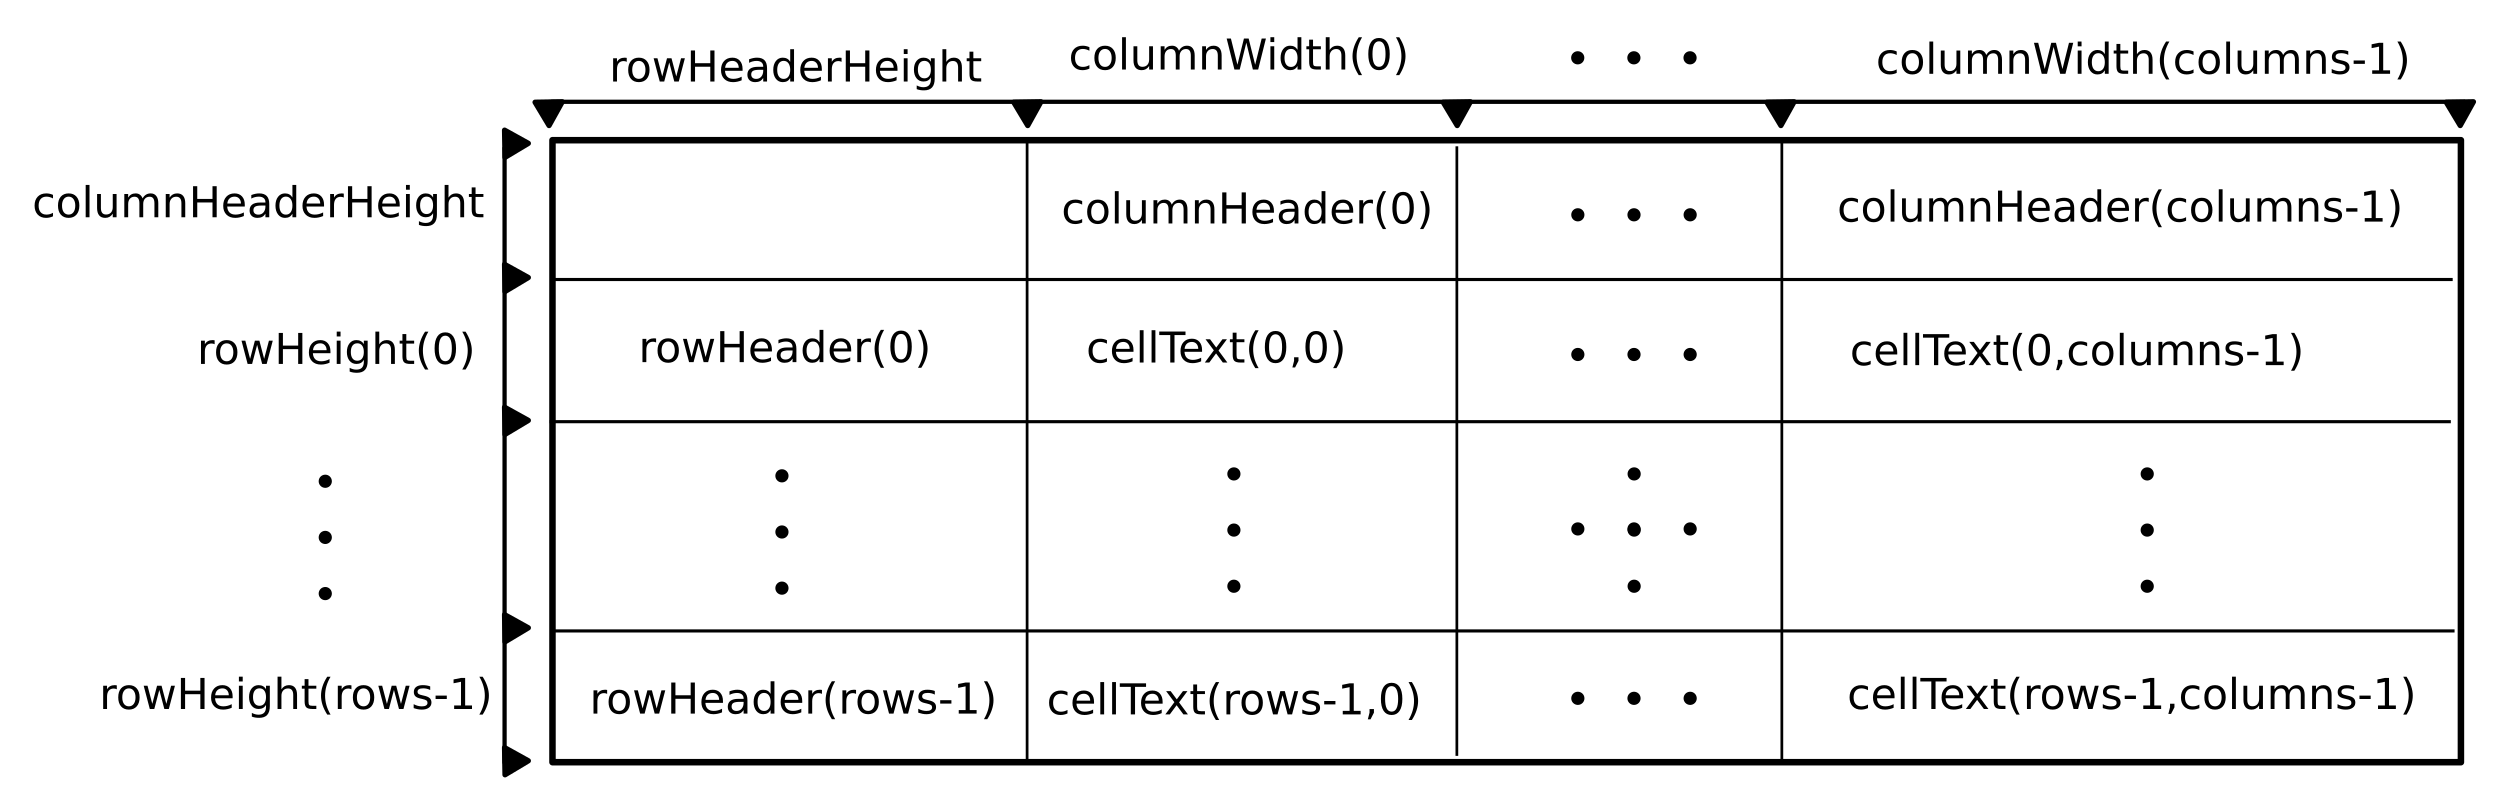
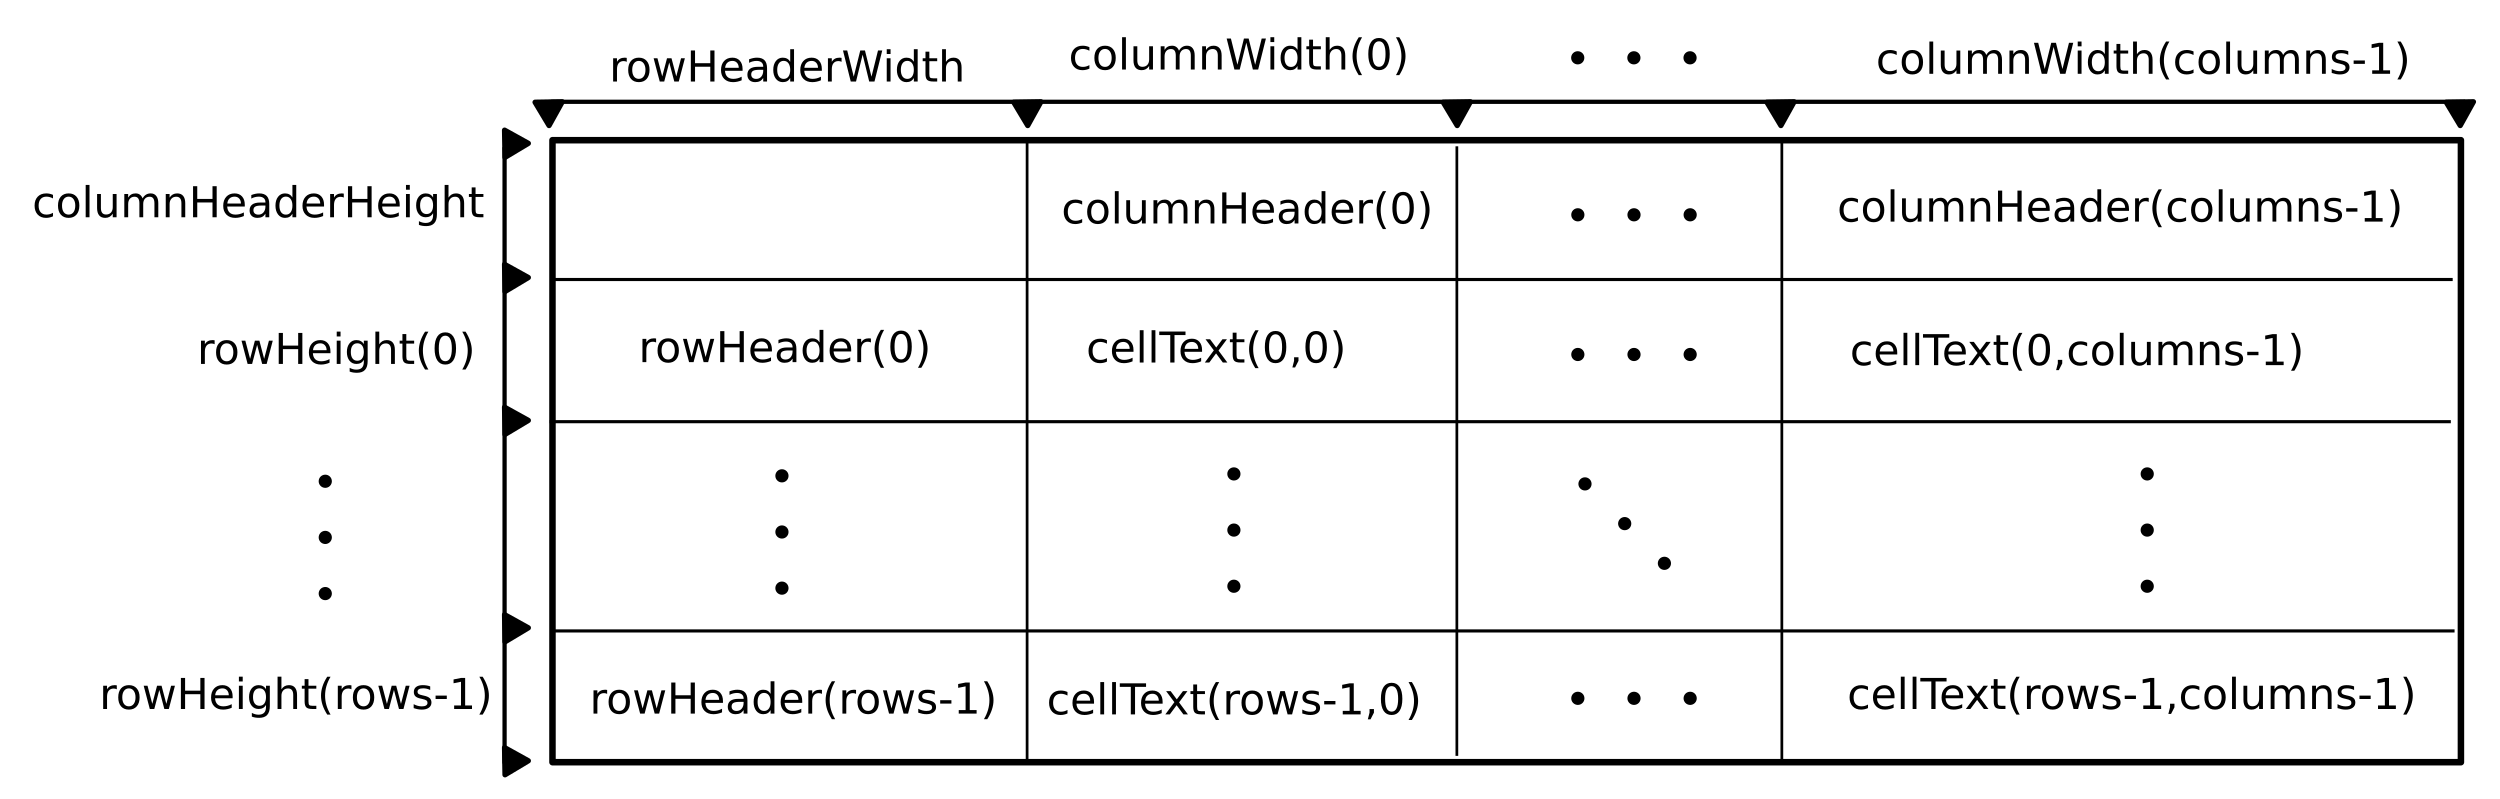
<svg xmlns="http://www.w3.org/2000/svg" width="940.11" height="300.34" id="svg2" version="1.1">
  <defs id="defs4">
    </defs>
  <g id="layer1" transform="translate(-104.5845,-469.6229)">
    <rect style="color:#000000;fill:none;stroke:#000000;stroke-width:2.447;stroke-linecap:round;stroke-linejoin:round;stroke-miterlimit:4;stroke-opacity:1;stroke-dasharray:none;stroke-dashoffset:0;marker:none;visibility:visible;display:inline;overflow:visible;enable-background:accumulate" id="rect2816" width="717.661" height="233.908" x="312.339" y="522.337" />
    <path style="fill:none;stroke:#000000;stroke-width:1.178px;stroke-linecap:butt;stroke-linejoin:miter;stroke-opacity:1" d="m 311.983,574.73 714.923,0" id="path2818" />
    <path style="fill:none;stroke:#000000;stroke-width:1.178px;stroke-linecap:butt;stroke-linejoin:miter;stroke-opacity:1" d="m 311.281,628.194 714.923,0" id="path2818-1" />
    <path style="fill:none;stroke:#000000;stroke-width:1.031px;stroke-linecap:butt;stroke-linejoin:miter;stroke-opacity:1" d="m 490.82,522.164 0,233.244" id="path2842" />
    <path style="fill:none;stroke:#000000;stroke-width:1.178px;stroke-linecap:butt;stroke-linejoin:miter;stroke-opacity:1" d="m 312.686,706.882 714.923,0" id="path2818-1-4" />
    <path style="fill:none;stroke:#000000;stroke-width:1.023px;stroke-linecap:butt;stroke-linejoin:miter;stroke-opacity:1" d="m 652.427,524.643 0,229.221" id="path2842-0" />
    <path style="fill:none;stroke:#000000;stroke-width:1.031px;stroke-linecap:butt;stroke-linejoin:miter;stroke-opacity:1" d="m 774.637,522.707 0,233.244" id="path2842-4" />
    <text xml:space="preserve" style="font-size:16px;font-style:normal;font-weight:normal;fill:#000000;fill-opacity:1;stroke:none;font-family:Bitstream Vera Sans" x="513.026" y="605.956" id="text2965">
      <tspan id="tspan2967" x="513.026" y="605.956">cellText(0,0)</tspan>
    </text>
    <text xml:space="preserve" style="font-size:16px;font-style:normal;font-weight:normal;fill:#000000;fill-opacity:1;stroke:none;font-family:Bitstream Vera Sans" x="498.193" y="738.259" id="text2965-4">
      <tspan x="498.193" y="738.259" id="tspan3016">cellText(rows-1,0)</tspan>
    </text>
    <text xml:space="preserve" style="font-size:16px;font-style:normal;font-weight:normal;fill:#000000;fill-opacity:1;stroke:none;font-family:Bitstream Vera Sans" x="800.229" y="606.939" id="text2965-1">
      <tspan id="tspan2967-7" x="800.229" y="606.939">cellText(0,columns-1)</tspan>
    </text>
    <text xml:space="preserve" style="font-size:16px;font-style:normal;font-weight:normal;fill:#000000;fill-opacity:1;stroke:none;font-family:Bitstream Vera Sans" x="799.219" y="736.238" id="text2965-15">
      <tspan id="tspan2967-2" x="799.219" y="736.238">cellText(rows-1,columns-1)</tspan>
    </text>
    <g id="g3053" transform="translate(-9.857143,-7.285714)">
      <path transform="matrix(0.3073323,0,0,0.3073323,367.1949,589.5227)" d="m 141.421,215.785 c 0,3.905 -3.166,7.071 -7.071,7.071 -3.905,0 -7.071,-3.166 -7.071,-7.071 0,-3.905 3.166,-7.071 7.071,-7.071 3.905,0 7.071,3.166 7.071,7.071 z" id="path2919-2" style="color:#000000;fill:#000000;stroke:#000000;stroke-width:2;stroke-linecap:round;stroke-linejoin:round;stroke-miterlimit:4;stroke-opacity:1;stroke-dasharray:none;stroke-dashoffset:0;marker:none;visibility:visible;display:inline;overflow:visible;enable-background:accumulate" />
      <path transform="matrix(0.3073323,0,0,0.3073323,367.1949,610.6408)" d="m 141.421,215.785 c 0,3.905 -3.166,7.071 -7.071,7.071 -3.905,0 -7.071,-3.166 -7.071,-7.071 0,-3.905 3.166,-7.071 7.071,-7.071 3.905,0 7.071,3.166 7.071,7.071 z" id="path2919-2-7" style="color:#000000;fill:#000000;stroke:#000000;stroke-width:2;stroke-linecap:round;stroke-linejoin:round;stroke-miterlimit:4;stroke-opacity:1;stroke-dasharray:none;stroke-dashoffset:0;marker:none;visibility:visible;display:inline;overflow:visible;enable-background:accumulate" />
      <path transform="matrix(0.3073323,0,0,0.3073323,367.1949,631.7589)" d="m 141.421,215.785 c 0,3.905 -3.166,7.071 -7.071,7.071 -3.905,0 -7.071,-3.166 -7.071,-7.071 0,-3.905 3.166,-7.071 7.071,-7.071 3.905,0 7.071,3.166 7.071,7.071 z" id="path2919-2-1" style="color:#000000;fill:#000000;stroke:#000000;stroke-width:2;stroke-linecap:round;stroke-linejoin:round;stroke-miterlimit:4;stroke-opacity:1;stroke-dasharray:none;stroke-dashoffset:0;marker:none;visibility:visible;display:inline;overflow:visible;enable-background:accumulate" />
    </g>
    <g transform="translate(160.0988,-8)" id="g3053-4">
-       <path transform="matrix(0.3073323,0,0,0.3073323,367.1949,589.5227)" d="m 141.421,215.785 a 7.071,7.071 0 1 1 -14.142,0 7.071,7.071 0 1 1 14.142,0 z" id="path2919-2-2" style="color:#000000;fill:#000000;stroke:#000000;stroke-width:2;stroke-linecap:round;stroke-linejoin:round;stroke-miterlimit:4;stroke-opacity:1;stroke-dasharray:none;stroke-dashoffset:0;marker:none;visibility:visible;display:inline;overflow:visible;enable-background:accumulate" />
-       <path transform="matrix(0.3073323,0,0,0.3073323,367.1949,610.6408)" d="m 141.421,215.785 a 7.071,7.071 0 1 1 -14.142,0 7.071,7.071 0 1 1 14.142,0 z" id="path2919-2-7-3" style="color:#000000;fill:#000000;stroke:#000000;stroke-width:2;stroke-linecap:round;stroke-linejoin:round;stroke-miterlimit:4;stroke-opacity:1;stroke-dasharray:none;stroke-dashoffset:0;marker:none;visibility:visible;display:inline;overflow:visible;enable-background:accumulate" />
-       <path transform="matrix(0.3073323,0,0,0.3073323,367.1949,631.7589)" d="m 141.421,215.785 a 7.071,7.071 0 1 1 -14.142,0 7.071,7.071 0 1 1 14.142,0 z" id="path2919-2-1-2" style="color:#000000;fill:#000000;stroke:#000000;stroke-width:2;stroke-linecap:round;stroke-linejoin:round;stroke-miterlimit:4;stroke-opacity:1;stroke-dasharray:none;stroke-dashoffset:0;marker:none;visibility:visible;display:inline;overflow:visible;enable-background:accumulate" />
+       <path transform="matrix(0.3073323,0,0,0.3073323,367.1949,589.5227)" d="m 141.421,215.785 c 0,3.905 -3.166,7.071 -7.071,7.071 -3.905,0 -7.071,-3.166 -7.071,-7.071 0,-3.905 3.166,-7.071 7.071,-7.071 3.905,0 7.071,3.166 7.071,7.071 z" id="path2919-2-2" style="color:#000000;fill:#000000;stroke:#000000;stroke-width:2;stroke-linecap:round;stroke-linejoin:round;stroke-miterlimit:4;stroke-opacity:1;stroke-dasharray:none;stroke-dashoffset:0;marker:none;visibility:visible;display:inline;overflow:visible;enable-background:accumulate" />
+       <path transform="matrix(0.3073323,0,0,0.3073323,367.1949,610.6408)" d="m 141.421,215.785 c 0,3.905 -3.166,7.071 -7.071,7.071 -3.905,0 -7.071,-3.166 -7.071,-7.071 0,-3.905 3.166,-7.071 7.071,-7.071 3.905,0 7.071,3.166 7.071,7.071 z" id="path2919-2-7-3" style="color:#000000;fill:#000000;stroke:#000000;stroke-width:2;stroke-linecap:round;stroke-linejoin:round;stroke-miterlimit:4;stroke-opacity:1;stroke-dasharray:none;stroke-dashoffset:0;marker:none;visibility:visible;display:inline;overflow:visible;enable-background:accumulate" />
+       <path transform="matrix(0.3073323,0,0,0.3073323,367.1949,631.7589)" d="m 141.421,215.785 c 0,3.905 -3.166,7.071 -7.071,7.071 -3.905,0 -7.071,-3.166 -7.071,-7.071 0,-3.905 3.166,-7.071 7.071,-7.071 3.905,0 7.071,3.166 7.071,7.071 z" id="path2919-2-1-2" style="color:#000000;fill:#000000;stroke:#000000;stroke-width:2;stroke-linecap:round;stroke-linejoin:round;stroke-miterlimit:4;stroke-opacity:1;stroke-dasharray:none;stroke-dashoffset:0;marker:none;visibility:visible;display:inline;overflow:visible;enable-background:accumulate" />
    </g>
    <g transform="translate(503.5507,-8)" id="g3053-1">
-       <path transform="matrix(0.3073323,0,0,0.3073323,367.1949,589.5227)" d="m 141.421,215.785 a 7.071,7.071 0 1 1 -14.142,0 7.071,7.071 0 1 1 14.142,0 z" id="path2919-2-6" style="color:#000000;fill:#000000;stroke:#000000;stroke-width:2;stroke-linecap:round;stroke-linejoin:round;stroke-miterlimit:4;stroke-opacity:1;stroke-dasharray:none;stroke-dashoffset:0;marker:none;visibility:visible;display:inline;overflow:visible;enable-background:accumulate" />
-       <path transform="matrix(0.3073323,0,0,0.3073323,367.1949,610.6408)" d="m 141.421,215.785 a 7.071,7.071 0 1 1 -14.142,0 7.071,7.071 0 1 1 14.142,0 z" id="path2919-2-7-8" style="color:#000000;fill:#000000;stroke:#000000;stroke-width:2;stroke-linecap:round;stroke-linejoin:round;stroke-miterlimit:4;stroke-opacity:1;stroke-dasharray:none;stroke-dashoffset:0;marker:none;visibility:visible;display:inline;overflow:visible;enable-background:accumulate" />
-       <path transform="matrix(0.3073323,0,0,0.3073323,367.1949,631.7589)" d="m 141.421,215.785 a 7.071,7.071 0 1 1 -14.142,0 7.071,7.071 0 1 1 14.142,0 z" id="path2919-2-1-5" style="color:#000000;fill:#000000;stroke:#000000;stroke-width:2;stroke-linecap:round;stroke-linejoin:round;stroke-miterlimit:4;stroke-opacity:1;stroke-dasharray:none;stroke-dashoffset:0;marker:none;visibility:visible;display:inline;overflow:visible;enable-background:accumulate" />
+       <path transform="matrix(0.3073323,0,0,0.3073323,367.1949,589.5227)" d="m 141.421,215.785 c 0,3.905 -3.166,7.071 -7.071,7.071 -3.905,0 -7.071,-3.166 -7.071,-7.071 0,-3.905 3.166,-7.071 7.071,-7.071 3.905,0 7.071,3.166 7.071,7.071 z" id="path2919-2-6" style="color:#000000;fill:#000000;stroke:#000000;stroke-width:2;stroke-linecap:round;stroke-linejoin:round;stroke-miterlimit:4;stroke-opacity:1;stroke-dasharray:none;stroke-dashoffset:0;marker:none;visibility:visible;display:inline;overflow:visible;enable-background:accumulate" />
+       <path transform="matrix(0.3073323,0,0,0.3073323,367.1949,610.6408)" d="m 141.421,215.785 c 0,3.905 -3.166,7.071 -7.071,7.071 -3.905,0 -7.071,-3.166 -7.071,-7.071 0,-3.905 3.166,-7.071 7.071,-7.071 3.905,0 7.071,3.166 7.071,7.071 z" id="path2919-2-7-8" style="color:#000000;fill:#000000;stroke:#000000;stroke-width:2;stroke-linecap:round;stroke-linejoin:round;stroke-miterlimit:4;stroke-opacity:1;stroke-dasharray:none;stroke-dashoffset:0;marker:none;visibility:visible;display:inline;overflow:visible;enable-background:accumulate" />
+       <path transform="matrix(0.3073323,0,0,0.3073323,367.1949,631.7589)" d="m 141.421,215.785 c 0,3.905 -3.166,7.071 -7.071,7.071 -3.905,0 -7.071,-3.166 -7.071,-7.071 0,-3.905 3.166,-7.071 7.071,-7.071 3.905,0 7.071,3.166 7.071,7.071 z" id="path2919-2-1-5" style="color:#000000;fill:#000000;stroke:#000000;stroke-width:2;stroke-linecap:round;stroke-linejoin:round;stroke-miterlimit:4;stroke-opacity:1;stroke-dasharray:none;stroke-dashoffset:0;marker:none;visibility:visible;display:inline;overflow:visible;enable-background:accumulate" />
    </g>
-     <g transform="translate(310.6115,-8)" id="g3053-6">
-       <path transform="matrix(0.3073323,0,0,0.3073323,367.1949,589.5227)" d="m 141.421,215.785 a 7.071,7.071 0 1 1 -14.142,0 7.071,7.071 0 1 1 14.142,0 z" id="path2919-2-18" style="color:#000000;fill:#000000;stroke:#000000;stroke-width:2;stroke-linecap:round;stroke-linejoin:round;stroke-miterlimit:4;stroke-opacity:1;stroke-dasharray:none;stroke-dashoffset:0;marker:none;visibility:visible;display:inline;overflow:visible;enable-background:accumulate" />
-       <path transform="matrix(0.3073323,0,0,0.3073323,367.1949,610.6408)" d="m 141.421,215.785 a 7.071,7.071 0 1 1 -14.142,0 7.071,7.071 0 1 1 14.142,0 z" id="path2919-2-7-9" style="color:#000000;fill:#000000;stroke:#000000;stroke-width:2;stroke-linecap:round;stroke-linejoin:round;stroke-miterlimit:4;stroke-opacity:1;stroke-dasharray:none;stroke-dashoffset:0;marker:none;visibility:visible;display:inline;overflow:visible;enable-background:accumulate" />
-       <path transform="matrix(0.3073323,0,0,0.3073323,367.1949,631.7589)" d="m 141.421,215.785 a 7.071,7.071 0 1 1 -14.142,0 7.071,7.071 0 1 1 14.142,0 z" id="path2919-2-1-27" style="color:#000000;fill:#000000;stroke:#000000;stroke-width:2;stroke-linecap:round;stroke-linejoin:round;stroke-miterlimit:4;stroke-opacity:1;stroke-dasharray:none;stroke-dashoffset:0;marker:none;visibility:visible;display:inline;overflow:visible;enable-background:accumulate" />
-     </g>
-     <g transform="matrix(0,1,-1,0,1396.001,260.0391)" id="g3053-5">
+     <g transform="matrix(-0.7071068,0.7071068,-0.7071068,-0.7071068,1483.067,856.3634)" id="g3053-5">
      <path transform="matrix(0.3073323,0,0,0.3073323,367.1949,589.5227)" d="m 141.421,215.785 c 0,3.905 -3.166,7.071 -7.071,7.071 -3.905,0 -7.071,-3.166 -7.071,-7.071 0,-3.905 3.166,-7.071 7.071,-7.071 3.905,0 7.071,3.166 7.071,7.071 z" id="path2919-2-4" style="color:#000000;fill:#000000;stroke:#000000;stroke-width:2;stroke-linecap:round;stroke-linejoin:round;stroke-miterlimit:4;stroke-opacity:1;stroke-dasharray:none;stroke-dashoffset:0;marker:none;visibility:visible;display:inline;overflow:visible;enable-background:accumulate" />
      <path transform="matrix(0.3073323,0,0,0.3073323,367.1949,610.6408)" d="m 141.421,215.785 c 0,3.905 -3.166,7.071 -7.071,7.071 -3.905,0 -7.071,-3.166 -7.071,-7.071 0,-3.905 3.166,-7.071 7.071,-7.071 3.905,0 7.071,3.166 7.071,7.071 z" id="path2919-2-7-31" style="color:#000000;fill:#000000;stroke:#000000;stroke-width:2;stroke-linecap:round;stroke-linejoin:round;stroke-miterlimit:4;stroke-opacity:1;stroke-dasharray:none;stroke-dashoffset:0;marker:none;visibility:visible;display:inline;overflow:visible;enable-background:accumulate" />
      <path transform="matrix(0.3073323,0,0,0.3073323,367.1949,631.7589)" d="m 141.421,215.785 c 0,3.905 -3.166,7.071 -7.071,7.071 -3.905,0 -7.071,-3.166 -7.071,-7.071 0,-3.905 3.166,-7.071 7.071,-7.071 3.905,0 7.071,3.166 7.071,7.071 z" id="path2919-2-1-23" style="color:#000000;fill:#000000;stroke:#000000;stroke-width:2;stroke-linecap:round;stroke-linejoin:round;stroke-miterlimit:4;stroke-opacity:1;stroke-dasharray:none;stroke-dashoffset:0;marker:none;visibility:visible;display:inline;overflow:visible;enable-background:accumulate" />
    </g>
    <g transform="matrix(0,1,-1,0,1396.001,323.74)" id="g3053-5-3">
      <path transform="matrix(0.3073323,0,0,0.3073323,367.1949,589.5227)" d="m 141.421,215.785 c 0,3.905 -3.166,7.071 -7.071,7.071 -3.905,0 -7.071,-3.166 -7.071,-7.071 0,-3.905 3.166,-7.071 7.071,-7.071 3.905,0 7.071,3.166 7.071,7.071 z" id="path2919-2-4-4" style="color:#000000;fill:#000000;stroke:#000000;stroke-width:2;stroke-linecap:round;stroke-linejoin:round;stroke-miterlimit:4;stroke-opacity:1;stroke-dasharray:none;stroke-dashoffset:0;marker:none;visibility:visible;display:inline;overflow:visible;enable-background:accumulate" />
      <path transform="matrix(0.3073323,0,0,0.3073323,367.1949,610.6408)" d="m 141.421,215.785 c 0,3.905 -3.166,7.071 -7.071,7.071 -3.905,0 -7.071,-3.166 -7.071,-7.071 0,-3.905 3.166,-7.071 7.071,-7.071 3.905,0 7.071,3.166 7.071,7.071 z" id="path2919-2-7-31-1" style="color:#000000;fill:#000000;stroke:#000000;stroke-width:2;stroke-linecap:round;stroke-linejoin:round;stroke-miterlimit:4;stroke-opacity:1;stroke-dasharray:none;stroke-dashoffset:0;marker:none;visibility:visible;display:inline;overflow:visible;enable-background:accumulate" />
      <path transform="matrix(0.3073323,0,0,0.3073323,367.1949,631.7589)" d="m 141.421,215.785 c 0,3.905 -3.166,7.071 -7.071,7.071 -3.905,0 -7.071,-3.166 -7.071,-7.071 0,-3.905 3.166,-7.071 7.071,-7.071 3.905,0 7.071,3.166 7.071,7.071 z" id="path2919-2-1-23-1" style="color:#000000;fill:#000000;stroke:#000000;stroke-width:2;stroke-linecap:round;stroke-linejoin:round;stroke-miterlimit:4;stroke-opacity:1;stroke-dasharray:none;stroke-dashoffset:0;marker:none;visibility:visible;display:inline;overflow:visible;enable-background:accumulate" />
    </g>
    <g transform="matrix(0,1,-1,0,1396.001,194.4404)" id="g3053-5-8">
      <path transform="matrix(0.3073323,0,0,0.3073323,367.1949,589.5227)" d="m 141.421,215.785 c 0,3.905 -3.166,7.071 -7.071,7.071 -3.905,0 -7.071,-3.166 -7.071,-7.071 0,-3.905 3.166,-7.071 7.071,-7.071 3.905,0 7.071,3.166 7.071,7.071 z" id="path2919-2-4-7" style="color:#000000;fill:#000000;stroke:#000000;stroke-width:2;stroke-linecap:round;stroke-linejoin:round;stroke-miterlimit:4;stroke-opacity:1;stroke-dasharray:none;stroke-dashoffset:0;marker:none;visibility:visible;display:inline;overflow:visible;enable-background:accumulate" />
      <path transform="matrix(0.3073323,0,0,0.3073323,367.1949,610.6408)" d="m 141.421,215.785 c 0,3.905 -3.166,7.071 -7.071,7.071 -3.905,0 -7.071,-3.166 -7.071,-7.071 0,-3.905 3.166,-7.071 7.071,-7.071 3.905,0 7.071,3.166 7.071,7.071 z" id="path2919-2-7-31-4" style="color:#000000;fill:#000000;stroke:#000000;stroke-width:2;stroke-linecap:round;stroke-linejoin:round;stroke-miterlimit:4;stroke-opacity:1;stroke-dasharray:none;stroke-dashoffset:0;marker:none;visibility:visible;display:inline;overflow:visible;enable-background:accumulate" />
      <path transform="matrix(0.3073323,0,0,0.3073323,367.1949,631.7589)" d="m 141.421,215.785 c 0,3.905 -3.166,7.071 -7.071,7.071 -3.905,0 -7.071,-3.166 -7.071,-7.071 0,-3.905 3.166,-7.071 7.071,-7.071 3.905,0 7.071,3.166 7.071,7.071 z" id="path2919-2-1-23-2" style="color:#000000;fill:#000000;stroke:#000000;stroke-width:2;stroke-linecap:round;stroke-linejoin:round;stroke-miterlimit:4;stroke-opacity:1;stroke-dasharray:none;stroke-dashoffset:0;marker:none;visibility:visible;display:inline;overflow:visible;enable-background:accumulate" />
    </g>
    <g transform="matrix(0,1,-1,0,1396.001,141.9125)" id="g3053-5-7">
      <path transform="matrix(0.3073323,0,0,0.3073323,367.1949,589.5227)" d="m 141.421,215.785 c 0,3.905 -3.166,7.071 -7.071,7.071 -3.905,0 -7.071,-3.166 -7.071,-7.071 0,-3.905 3.166,-7.071 7.071,-7.071 3.905,0 7.071,3.166 7.071,7.071 z" id="path2919-2-4-9" style="color:#000000;fill:#000000;stroke:#000000;stroke-width:2;stroke-linecap:round;stroke-linejoin:round;stroke-miterlimit:4;stroke-opacity:1;stroke-dasharray:none;stroke-dashoffset:0;marker:none;visibility:visible;display:inline;overflow:visible;enable-background:accumulate" />
      <path transform="matrix(0.3073323,0,0,0.3073323,367.1949,610.6408)" d="m 141.421,215.785 c 0,3.905 -3.166,7.071 -7.071,7.071 -3.905,0 -7.071,-3.166 -7.071,-7.071 0,-3.905 3.166,-7.071 7.071,-7.071 3.905,0 7.071,3.166 7.071,7.071 z" id="path2919-2-7-31-3" style="color:#000000;fill:#000000;stroke:#000000;stroke-width:2;stroke-linecap:round;stroke-linejoin:round;stroke-miterlimit:4;stroke-opacity:1;stroke-dasharray:none;stroke-dashoffset:0;marker:none;visibility:visible;display:inline;overflow:visible;enable-background:accumulate" />
      <path transform="matrix(0.3073323,0,0,0.3073323,367.1949,631.7589)" d="m 141.421,215.785 c 0,3.905 -3.166,7.071 -7.071,7.071 -3.905,0 -7.071,-3.166 -7.071,-7.071 0,-3.905 3.166,-7.071 7.071,-7.071 3.905,0 7.071,3.166 7.071,7.071 z" id="path2919-2-1-23-19" style="color:#000000;fill:#000000;stroke:#000000;stroke-width:2;stroke-linecap:round;stroke-linejoin:round;stroke-miterlimit:4;stroke-opacity:1;stroke-dasharray:none;stroke-dashoffset:0;marker:none;visibility:visible;display:inline;overflow:visible;enable-background:accumulate" />
    </g>
    <text xml:space="preserve" style="font-size:40px;font-style:normal;font-weight:normal;fill:#000000;fill-opacity:1;stroke:none;font-family:Bitstream Vera Sans" x="491.429" y="245.523" id="text3195" transform="translate(0,308.2677)">
      <tspan id="tspan3197" x="491.429" y="245.523" />
    </text>
    <text xml:space="preserve" style="font-size:16px;font-style:normal;font-weight:normal;fill:#000000;fill-opacity:1;stroke:none;font-family:Bitstream Vera Sans" x="503.714" y="553.648" id="text3199">
      <tspan x="503.714" y="553.648" id="tspan3203">columnHeader(0)</tspan>
    </text>
    <text xml:space="preserve" style="font-size:16px;font-style:normal;font-weight:normal;fill:#000000;fill-opacity:1;stroke:none;font-family:Bitstream Vera Sans" x="795.44" y="552.957" id="text3199-8">
      <tspan x="795.44" y="552.957" id="tspan3203-6">columnHeader(columns-1)</tspan>
    </text>
    <text xml:space="preserve" style="font-size:16px;font-style:normal;font-weight:normal;fill:#000000;fill-opacity:1;stroke:none;font-family:Bitstream Vera Sans" x="344.725" y="605.814" id="text3199-0">
      <tspan x="344.725" y="605.814" id="tspan3203-2">rowHeader(0)</tspan>
    </text>
    <text xml:space="preserve" style="font-size:16px;font-style:normal;font-weight:normal;fill:#000000;fill-opacity:1;stroke:none;font-family:Bitstream Vera Sans" x="326.317" y="737.957" id="text3199-0-8">
      <tspan x="326.317" y="737.957" id="tspan3203-2-6">rowHeader(rows-1)</tspan>
    </text>
    <text xml:space="preserve" style="font-size:16px;font-style:normal;font-weight:normal;fill:#000000;fill-opacity:1;stroke:none;font-family:Bitstream Vera Sans" x="116.702" y="551.321" id="text3268">
      <tspan x="116.702" y="551.321" id="tspan3272">columnHeaderHeight</tspan>
    </text>
    <path style="color:#000000;fill:#000000;fill-opacity:1;fill-rule:nonzero;stroke:#000000;stroke-width:2;stroke-linecap:round;stroke-linejoin:round;stroke-miterlimit:4;stroke-opacity:1;stroke-dasharray:none;stroke-dashoffset:0;marker:none;visibility:visible;display:inline;overflow:visible;enable-background:accumulate" id="path3280" d="m 189.909,193.561 8.92,4.952 -8.748,5.249 -0.172,-10.201 z" transform="translate(104.4188,325.0164)" />
    <path style="color:#000000;fill:#000000;fill-opacity:1;fill-rule:nonzero;stroke:#000000;stroke-width:2;stroke-linecap:round;stroke-linejoin:round;stroke-miterlimit:4;stroke-opacity:1;stroke-dasharray:none;stroke-dashoffset:0;marker:none;visibility:visible;display:inline;overflow:visible;enable-background:accumulate" id="path3280-0" d="m 189.909,193.561 8.92,4.952 -8.748,5.249 -0.172,-10.201 z" transform="translate(104.4188,375.4745)" />
    <path style="fill:none;stroke:#000000;stroke-width:1.6;stroke-linecap:butt;stroke-linejoin:miter;stroke-miterlimit:4;stroke-opacity:1;stroke-dasharray:none" d="m 294.327,524.984 0,231.766" id="path3304" />
    <path style="color:#000000;fill:#000000;fill-opacity:1;fill-rule:nonzero;stroke:#000000;stroke-width:2;stroke-linecap:round;stroke-linejoin:round;stroke-miterlimit:4;stroke-opacity:1;stroke-dasharray:none;stroke-dashoffset:0;marker:none;visibility:visible;display:inline;overflow:visible;enable-background:accumulate" id="path3280-0-8" d="m 189.909,193.561 8.92,4.952 -8.748,5.249 -0.172,-10.201 z" transform="translate(104.4188,429.2005)" />
    <path style="color:#000000;fill:#000000;fill-opacity:1;fill-rule:nonzero;stroke:#000000;stroke-width:2;stroke-linecap:round;stroke-linejoin:round;stroke-miterlimit:4;stroke-opacity:1;stroke-dasharray:none;stroke-dashoffset:0;marker:none;visibility:visible;display:inline;overflow:visible;enable-background:accumulate" id="path3280-0-5" d="m 189.909,193.561 8.92,4.952 -8.748,5.249 -0.172,-10.201 z" transform="translate(104.4188,507.2005)" />
    <path style="color:#000000;fill:#000000;fill-opacity:1;fill-rule:nonzero;stroke:#000000;stroke-width:2;stroke-linecap:round;stroke-linejoin:round;stroke-miterlimit:4;stroke-opacity:1;stroke-dasharray:none;stroke-dashoffset:0;marker:none;visibility:visible;display:inline;overflow:visible;enable-background:accumulate" id="path3280-0-9" d="m 189.909,193.561 8.92,4.952 -8.748,5.249 -0.172,-10.201 z" transform="translate(104.4188,557.201)" />
    <text xml:space="preserve" style="font-size:16px;font-style:normal;font-weight:normal;fill:#000000;fill-opacity:1;stroke:none;font-family:Bitstream Vera Sans" x="178.714" y="606.481" id="text3268-0">
      <tspan x="178.714" y="606.481" id="tspan3272-0">rowHeight(0)</tspan>
    </text>
    <text xml:space="preserve" style="font-size:16px;font-style:normal;font-weight:normal;fill:#000000;fill-opacity:1;stroke:none;font-family:Bitstream Vera Sans" x="141.93" y="736.235" id="text3268-0-6">
      <tspan x="141.93" y="736.235" id="tspan3272-0-1">rowHeight(rows-1)</tspan>
    </text>
    <g id="g3053-3" transform="translate(-181.5853,-5.241459)">
      <path transform="matrix(0.3073323,0,0,0.3073323,367.1949,589.5227)" d="m 141.421,215.785 c 0,3.905 -3.166,7.071 -7.071,7.071 -3.905,0 -7.071,-3.166 -7.071,-7.071 0,-3.905 3.166,-7.071 7.071,-7.071 3.905,0 7.071,3.166 7.071,7.071 z" id="path2919-2-8" style="color:#000000;fill:#000000;stroke:#000000;stroke-width:2;stroke-linecap:round;stroke-linejoin:round;stroke-miterlimit:4;stroke-opacity:1;stroke-dasharray:none;stroke-dashoffset:0;marker:none;visibility:visible;display:inline;overflow:visible;enable-background:accumulate" />
      <path transform="matrix(0.3073323,0,0,0.3073323,367.1949,610.6408)" d="m 141.421,215.785 c 0,3.905 -3.166,7.071 -7.071,7.071 -3.905,0 -7.071,-3.166 -7.071,-7.071 0,-3.905 3.166,-7.071 7.071,-7.071 3.905,0 7.071,3.166 7.071,7.071 z" id="path2919-2-7-93" style="color:#000000;fill:#000000;stroke:#000000;stroke-width:2;stroke-linecap:round;stroke-linejoin:round;stroke-miterlimit:4;stroke-opacity:1;stroke-dasharray:none;stroke-dashoffset:0;marker:none;visibility:visible;display:inline;overflow:visible;enable-background:accumulate" />
      <path transform="matrix(0.3073323,0,0,0.3073323,367.1949,631.7589)" d="m 141.421,215.785 c 0,3.905 -3.166,7.071 -7.071,7.071 -3.905,0 -7.071,-3.166 -7.071,-7.071 0,-3.905 3.166,-7.071 7.071,-7.071 3.905,0 7.071,3.166 7.071,7.071 z" id="path2919-2-1-4" style="color:#000000;fill:#000000;stroke:#000000;stroke-width:2;stroke-linecap:round;stroke-linejoin:round;stroke-miterlimit:4;stroke-opacity:1;stroke-dasharray:none;stroke-dashoffset:0;marker:none;visibility:visible;display:inline;overflow:visible;enable-background:accumulate" />
    </g>
    <path style="color:#000000;fill:#000000;fill-opacity:1;fill-rule:nonzero;stroke:#000000;stroke-width:2;stroke-linecap:round;stroke-linejoin:round;stroke-miterlimit:4;stroke-opacity:1;stroke-dasharray:none;stroke-dashoffset:0;marker:none;visibility:visible;display:inline;overflow:visible;enable-background:accumulate" id="path3280-4" d="m 189.909,193.561 8.92,4.952 -8.748,5.249 -0.172,-10.201 z" transform="matrix(0,1,-1,0,1228.254,317.9936)" />
    <path style="color:#000000;fill:#000000;fill-opacity:1;fill-rule:nonzero;stroke:#000000;stroke-width:2;stroke-linecap:round;stroke-linejoin:round;stroke-miterlimit:4;stroke-opacity:1;stroke-dasharray:none;stroke-dashoffset:0;marker:none;visibility:visible;display:inline;overflow:visible;enable-background:accumulate" id="path3280-0-6" d="m 189.909,193.561 8.92,4.952 -8.748,5.249 -0.172,-10.201 z" transform="matrix(0,1,-1,0,972.7958,317.9936)" />
    <path style="fill:none;stroke:#000000;stroke-width:1.6;stroke-linecap:butt;stroke-linejoin:miter;stroke-miterlimit:4;stroke-opacity:1;stroke-dasharray:none" d="m 1031.541,507.902 -719.836,0" id="path3304-0" />
    <path style="color:#000000;fill:#000000;fill-opacity:1;fill-rule:nonzero;stroke:#000000;stroke-width:2;stroke-linecap:round;stroke-linejoin:round;stroke-miterlimit:4;stroke-opacity:1;stroke-dasharray:none;stroke-dashoffset:0;marker:none;visibility:visible;display:inline;overflow:visible;enable-background:accumulate" id="path3280-0-8-6" d="m 189.909,193.561 8.92,4.952 -8.748,5.249 -0.172,-10.201 z" transform="matrix(0,1,-1,0,851.0698,317.9936)" />
    <path style="color:#000000;fill:#000000;fill-opacity:1;fill-rule:nonzero;stroke:#000000;stroke-width:2;stroke-linecap:round;stroke-linejoin:round;stroke-miterlimit:4;stroke-opacity:1;stroke-dasharray:none;stroke-dashoffset:0;marker:none;visibility:visible;display:inline;overflow:visible;enable-background:accumulate" id="path3280-0-5-6" d="m 189.909,193.561 8.92,4.952 -8.748,5.249 -0.172,-10.201 z" transform="matrix(0,1,-1,0,689.5698,317.9936)" />
    <path style="color:#000000;fill:#000000;fill-opacity:1;fill-rule:nonzero;stroke:#000000;stroke-width:2;stroke-linecap:round;stroke-linejoin:round;stroke-miterlimit:4;stroke-opacity:1;stroke-dasharray:none;stroke-dashoffset:0;marker:none;visibility:visible;display:inline;overflow:visible;enable-background:accumulate" id="path3280-0-9-1" d="m 189.909,193.561 8.92,4.952 -8.748,5.249 -0.172,-10.201 z" transform="matrix(0,1,-1,0,509.5694,317.9936)" />
    <text xml:space="preserve" style="font-size:16px;font-style:normal;font-weight:normal;fill:#000000;fill-opacity:1;stroke:none;font-family:Bitstream Vera Sans" x="333.691" y="500.276" id="text3268-8">
-       <tspan x="333.691" y="500.276" id="tspan3272-4">rowHeaderHeight</tspan>
+       <tspan x="333.691" y="500.276" id="tspan3272-4">rowHeaderWidth</tspan>
    </text>
    <text xml:space="preserve" style="font-size:16px;font-style:normal;font-weight:normal;fill:#000000;fill-opacity:1;stroke:none;font-family:Bitstream Vera Sans" x="506.434" y="495.776" id="text3268-0-9">
      <tspan x="506.434" y="495.776" id="tspan3272-0-6">columnWidth(0)</tspan>
    </text>
    <g transform="matrix(0,1,-1,0,1395.958,82.87708)" id="g3053-5-7-3">
      <path transform="matrix(0.3073323,0,0,0.3073323,367.1949,589.5227)" d="m 141.421,215.785 c 0,3.905 -3.166,7.071 -7.071,7.071 -3.905,0 -7.071,-3.166 -7.071,-7.071 0,-3.905 3.166,-7.071 7.071,-7.071 3.905,0 7.071,3.166 7.071,7.071 z" id="path2919-2-4-9-7" style="color:#000000;fill:#000000;stroke:#000000;stroke-width:2;stroke-linecap:round;stroke-linejoin:round;stroke-miterlimit:4;stroke-opacity:1;stroke-dasharray:none;stroke-dashoffset:0;marker:none;visibility:visible;display:inline;overflow:visible;enable-background:accumulate" />
      <path transform="matrix(0.3073323,0,0,0.3073323,367.1949,610.6408)" d="m 141.421,215.785 c 0,3.905 -3.166,7.071 -7.071,7.071 -3.905,0 -7.071,-3.166 -7.071,-7.071 0,-3.905 3.166,-7.071 7.071,-7.071 3.905,0 7.071,3.166 7.071,7.071 z" id="path2919-2-7-31-3-8" style="color:#000000;fill:#000000;stroke:#000000;stroke-width:2;stroke-linecap:round;stroke-linejoin:round;stroke-miterlimit:4;stroke-opacity:1;stroke-dasharray:none;stroke-dashoffset:0;marker:none;visibility:visible;display:inline;overflow:visible;enable-background:accumulate" />
      <path transform="matrix(0.3073323,0,0,0.3073323,367.1949,631.7589)" d="m 141.421,215.785 c 0,3.905 -3.166,7.071 -7.071,7.071 -3.905,0 -7.071,-3.166 -7.071,-7.071 0,-3.905 3.166,-7.071 7.071,-7.071 3.905,0 7.071,3.166 7.071,7.071 z" id="path2919-2-1-23-19-8" style="color:#000000;fill:#000000;stroke:#000000;stroke-width:2;stroke-linecap:round;stroke-linejoin:round;stroke-miterlimit:4;stroke-opacity:1;stroke-dasharray:none;stroke-dashoffset:0;marker:none;visibility:visible;display:inline;overflow:visible;enable-background:accumulate" />
    </g>
    <text xml:space="preserve" style="font-size:16px;font-style:normal;font-weight:normal;fill:#000000;fill-opacity:1;stroke:none;font-family:Bitstream Vera Sans" x="810.016" y="497.386" id="text3268-0-9-2">
      <tspan x="810.016" y="497.386" id="tspan3272-0-6-9">columnWidth(columns-1)</tspan>
    </text>
  </g>
</svg>
